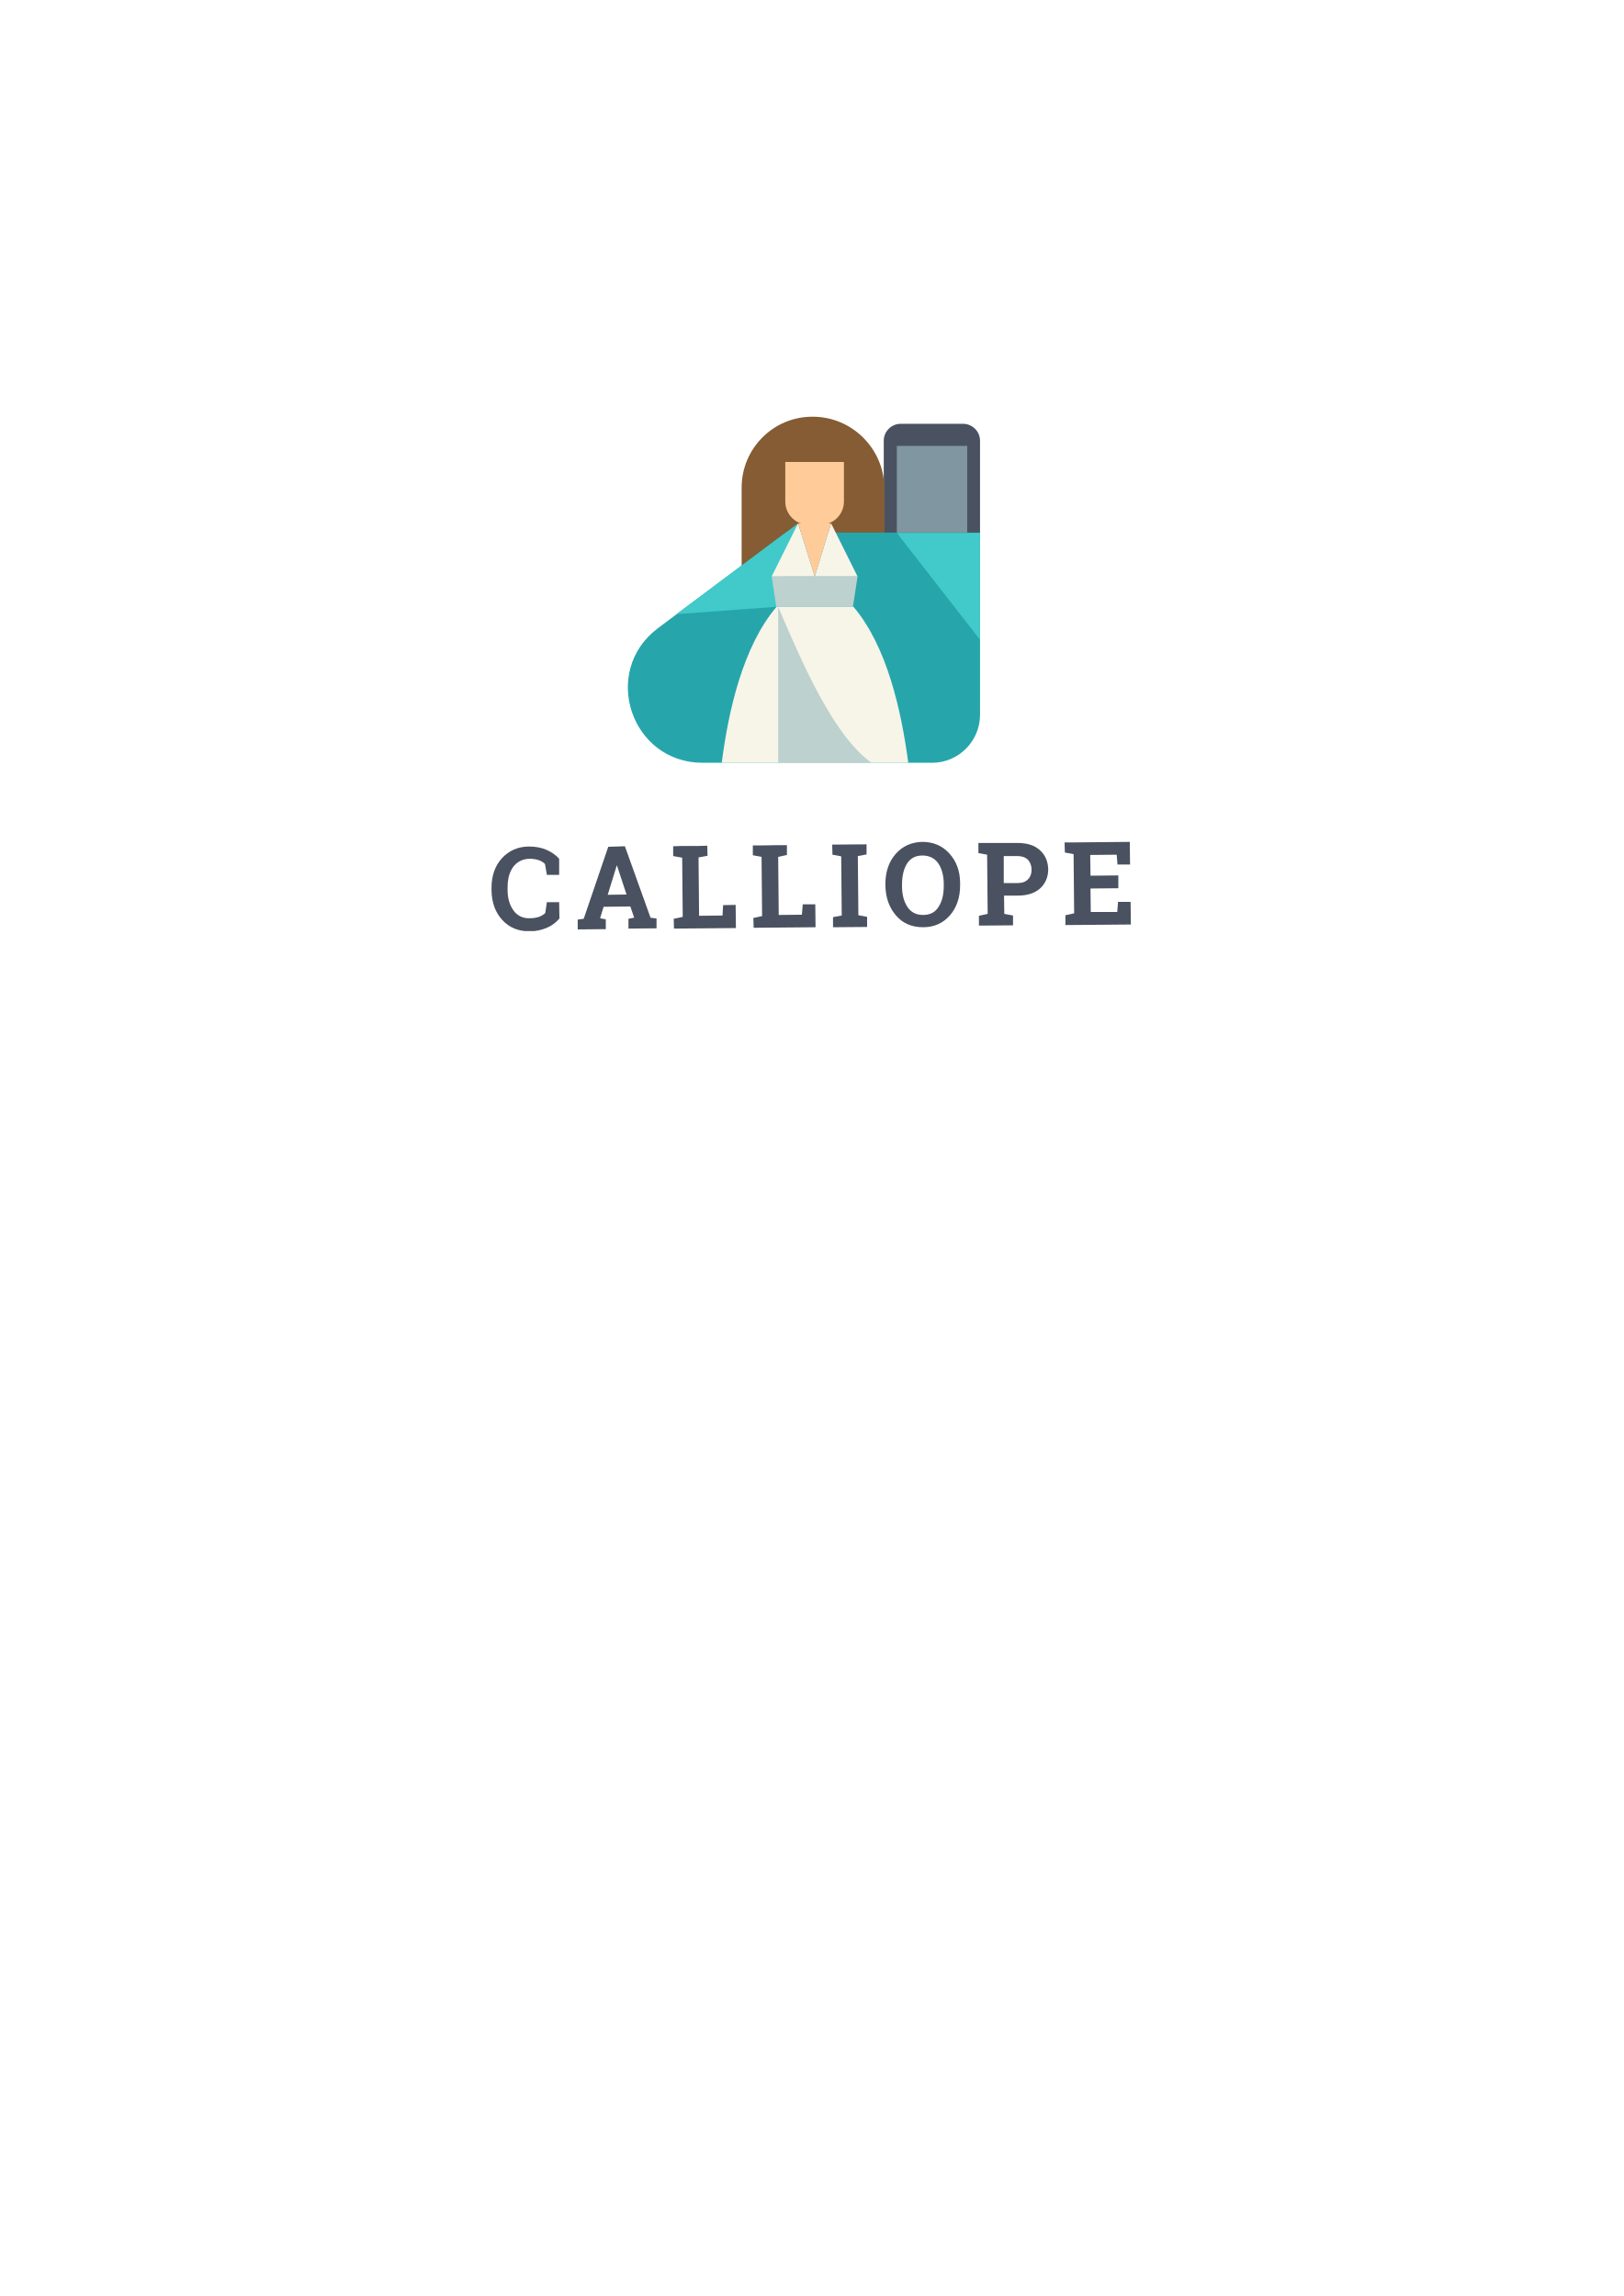
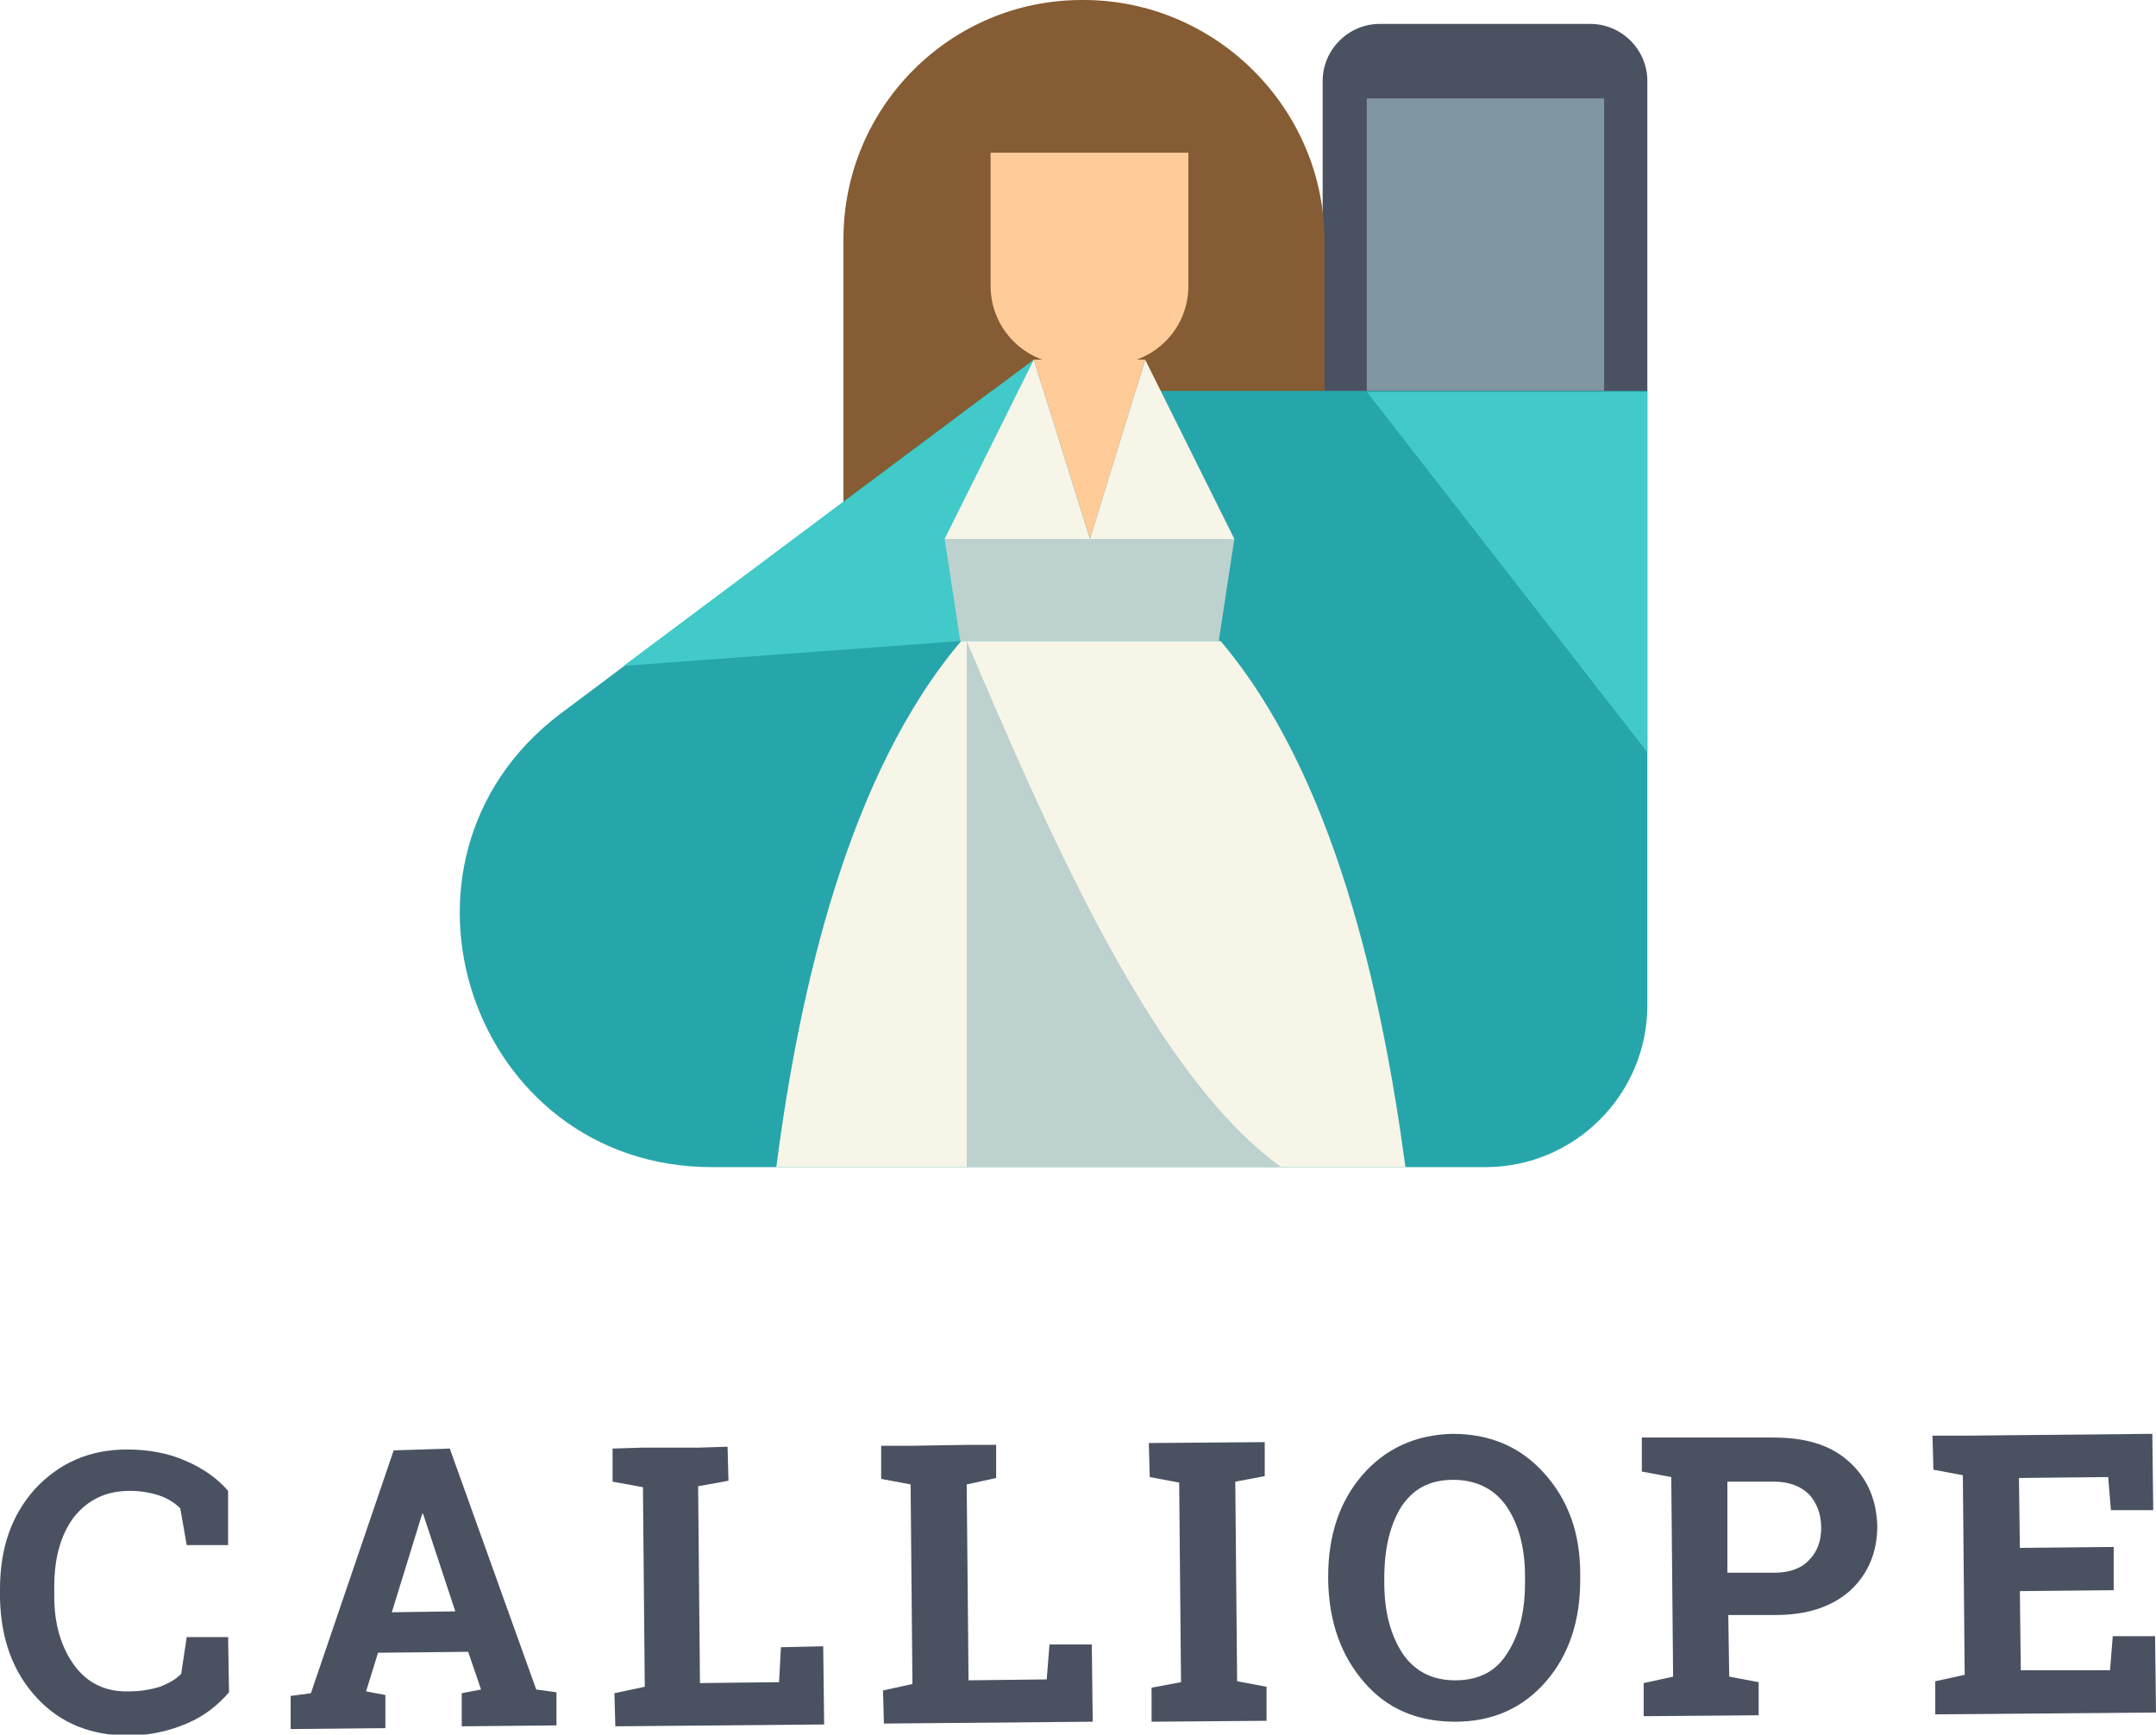
- <svg xmlns="http://www.w3.org/2000/svg" xmlns:xlink="http://www.w3.org/1999/xlink" version="1.1" id="Ebene_1" x="0px" y="0px" viewBox="0 0 595.3 841.9" enable-background="new 0 0 595.3 841.9" xml:space="preserve">
-   <g>
-     <defs>
-       <rect id="SVGID_1_" x="180.2" y="152.7" width="234.3" height="188.7" />
-     </defs>
-     <clipPath id="SVGID_2_">
-       <use xlink:href="#SVGID_1_" overflow="visible" />
-     </clipPath>
-     <path clip-path="url(#SVGID_2_)" fill="#4A5261" d="M205,320.8l-4.5,0l-0.7-4c-0.6-0.6-1.4-1.1-2.3-1.4c-0.9-0.3-2-0.5-3.2-0.5   c-2.6,0-4.6,1-6.1,2.9c-1.4,1.9-2.1,4.4-2.1,7.5l0,1.1c0,3.1,0.8,5.6,2.2,7.5c1.4,1.9,3.4,2.9,6,2.8c1.2,0,2.3-0.2,3.3-0.5   c1-0.4,1.7-0.8,2.3-1.4l0.6-4l4.5,0l0.1,6c-1.2,1.4-2.7,2.6-4.6,3.4s-4,1.3-6.3,1.3c-4.1,0-7.4-1.3-10-4.1c-2.6-2.8-3.9-6.4-4-10.8   l0-1c0-4.4,1.2-8,3.8-10.9c2.6-2.8,5.9-4.3,10-4.3c2.3,0,4.5,0.4,6.3,1.2c1.9,0.8,3.5,1.9,4.7,3.3L205,320.8z" />
+ <svg xmlns="http://www.w3.org/2000/svg" xmlns:xlink="http://www.w3.org/1999/xlink" version="1.1" id="Ebene_1" x="0px" y="0px" viewBox="0 0 234.4 188.6" enable-background="new 0 0 595.3 841.9" xml:space="preserve" width="234.4" height="188.6">
+   <defs id="defs87" />
+   <g id="g4307" transform="translate(0.1597169,653.1124)">
+     <g transform="translate(-180.3597,-805.9121)" id="g3">
+       <defs id="defs5">
+         <rect height="188.7" width="234.3" y="152.7" x="180.2" id="SVGID_1_" />
+       </defs>
+       <clipPath id="SVGID_2_">
+         <use height="100%" width="100%" y="0" x="0" style="overflow:visible" id="use9" overflow="visible" xlink:href="#SVGID_1_" />
+       </clipPath>
+       <path style="fill:#4a5261" id="path11" d="m 205,320.8 -4.5,0 -0.7,-4 c -0.6,-0.6 -1.4,-1.1 -2.3,-1.4 -0.9,-0.3 -2,-0.5 -3.2,-0.5 -2.6,0 -4.6,1 -6.1,2.9 -1.4,1.9 -2.1,4.4 -2.1,7.5 l 0,1.1 c 0,3.1 0.8,5.6 2.2,7.5 1.4,1.9 3.4,2.9 6,2.8 1.2,0 2.3,-0.2 3.3,-0.5 1,-0.4 1.7,-0.8 2.3,-1.4 l 0.6,-4 4.5,0 0.1,6 c -1.2,1.4 -2.7,2.6 -4.6,3.4 -1.9,0.8 -4,1.3 -6.3,1.3 -4.1,0 -7.4,-1.3 -10,-4.1 -2.6,-2.8 -3.9,-6.4 -4,-10.8 l 0,-1 c 0,-4.4 1.2,-8 3.8,-10.9 2.6,-2.8 5.9,-4.3 10,-4.3 2.3,0 4.5,0.4 6.3,1.2 1.9,0.8 3.5,1.9 4.7,3.3 l 0,5.9 z" clip-path="url(#SVGID_2_)" />
+     </g>
+     <path style="fill:#4a5261" id="path13" d="m 45.74,-488.512 0.1,0 3.5,10.6 -6.9,0.1 3.3,-10.7 z m -3.1,-6.9 -9,26.4 -2.2,0.3 0,3.6 10.3,-0.1 0,-3.6 -2.1,-0.4 1.3,-4.2 9.8,-0.1 1.4,4.1 -2.1,0.4 0,3.6 10.3,-0.1 0,-3.6 -2.2,-0.3 -9.4,-26.2 -6.1,0.2 z" />
+     <polygon style="fill:#4a5261" transform="translate(-180.3597,-805.9121)" id="polygon15" points="256.3,335.8 256.1,314.4 259.4,313.8 259.3,310.1 256.1,310.2 250,310.2 246.8,310.3 246.8,313.9 250.1,314.5 250.3,336.2 247,336.9 247.1,340.5 269.8,340.3 269.7,331.8 265.1,331.9 264.9,335.7 " />
+     <polygon style="fill:#4a5261" transform="translate(-180.3597,-805.9121)" id="polygon17" points="285.5,335.5 285.3,314.2 288.5,313.5 288.5,309.9 285.3,309.9 279.2,310 276,310 276,313.6 279.2,314.2 279.4,335.9 276.2,336.6 276.3,340.2 299,340 298.9,331.6 294.3,331.6 294,335.4 " />
+     <polygon style="fill:#4a5261" transform="translate(-180.3597,-805.9121)" id="polygon19" points="305.1,309.7 305.2,313.4 308.4,314 308.6,335.7 305.4,336.3 305.4,340 317.9,339.9 317.9,336.2 314.7,335.6 314.5,313.9 317.7,313.3 317.7,309.6 " />
+     <g transform="translate(-180.3597,-805.9121)" id="g21">
+       <defs id="defs23">
+         <rect height="188.7" width="234.3" y="152.7" x="180.2" id="SVGID_3_" />
+       </defs>
+       <clipPath id="SVGID_4_">
+         <use height="100%" width="100%" y="0" x="0" style="overflow:visible" id="use27" overflow="visible" xlink:href="#SVGID_3_" />
+       </clipPath>
+       <path style="fill:#4a5261" id="path29" d="m 346,324.2 c 0,-3.1 -0.7,-5.7 -2,-7.6 -1.3,-1.9 -3.3,-2.9 -5.8,-2.9 -2.6,0 -4.4,1 -5.7,3 -1.2,2 -1.8,4.5 -1.8,7.7 l 0,0.5 c 0,3.2 0.7,5.7 2,7.7 1.3,1.9 3.2,2.9 5.7,2.9 2.6,0 4.5,-1 5.7,-3 1.3,-2 1.9,-4.5 1.9,-7.7 l 0,-0.6 z m 6,0.4 c 0,4.4 -1.2,8.1 -3.7,11 -2.5,2.9 -5.8,4.4 -9.9,4.4 -4.1,0 -7.4,-1.4 -9.9,-4.3 -2.5,-2.9 -3.8,-6.5 -3.9,-11 l 0,-0.5 c 0,-4.4 1.2,-8.1 3.7,-11 2.5,-2.9 5.8,-4.4 9.8,-4.5 4.1,0 7.4,1.4 10,4.3 2.6,2.9 3.9,6.5 3.9,10.9 l 0,0.7 z" clip-path="url(#SVGID_4_)" />
+       <path style="fill:#4a5261" id="path31" d="m 368,323.8 5.1,0 c 1.7,0 3,-0.5 3.8,-1.4 0.9,-0.9 1.3,-2.1 1.3,-3.5 0,-1.5 -0.5,-2.7 -1.3,-3.6 -0.9,-0.9 -2.2,-1.4 -3.8,-1.4 l -5.1,0 0,9.9 z m 5,-14.7 c 3.5,0 6.2,0.8 8.2,2.6 2,1.8 3,4.1 3.1,7 0,2.9 -1,5.2 -2.9,7 -2,1.8 -4.7,2.7 -8.2,2.7 l -5.1,0 0.1,6.7 3.2,0.6 0,3.6 -12.5,0.1 0,-3.6 3.2,-0.7 -0.2,-21.7 -3.2,-0.6 0,-3.7 3.2,0 11.1,0 z" clip-path="url(#SVGID_4_)" />
+     </g>
+     <polygon style="fill:#4a5261" transform="translate(-180.3597,-805.9121)" id="polygon33" points="399.8,325.8 410,325.7 410,321 399.8,321.1 399.7,313.5 409.4,313.4 409.7,317 414.3,317 414.2,308.7 393.6,308.9 390.3,308.9 390.4,312.6 393.6,313.2 393.8,334.9 390.6,335.6 390.6,339.2 414.6,339 414.5,330.7 409.9,330.7 409.6,334.4 399.9,334.4 " />
+     <g transform="translate(-180.3597,-805.9121)" id="g35">
+       <defs id="defs37">
+         <rect height="188.7" width="234.3" y="152.7" x="180.2" id="SVGID_5_" />
+       </defs>
+       <clipPath id="SVGID_6_">
+         <use height="100%" width="100%" y="0" x="0" style="overflow:visible" id="use41" overflow="visible" xlink:href="#SVGID_5_" />
+       </clipPath>
+       <path style="fill:#4a5261" id="path43" d="m 359.3,195.4 -35.3,0 0,-33.8 c 0,-3.4 2.8,-6.2 6.2,-6.2 l 22.9,0 c 3.4,0 6.2,2.8 6.2,6.2 l 0,33.8 z" clip-path="url(#SVGID_6_)" />
+     </g>
+     <rect style="fill:#8096a1" id="rect45" height="31.8" width="25.8" y="-642.412" x="148.44" />
+     <g transform="translate(-180.3597,-805.9121)" id="g47">
+       <defs id="defs49">
+         <rect height="188.7" width="234.3" y="152.7" x="180.2" id="SVGID_7_" />
+       </defs>
+       <clipPath id="SVGID_8_">
+         <use height="100%" width="100%" y="0" x="0" style="overflow:visible" id="use53" overflow="visible" xlink:href="#SVGID_7_" />
+       </clipPath>
+       <path style="fill:#855c33" id="path55" d="m 271.9,178.8 0,44.9 52.3,0.2 c 0,0 0,-42.2 0,-44.9 0,-14.4 -11.8,-26.2 -26.2,-26.2 -14.4,-0.1 -26.1,11.6 -26.1,26" clip-path="url(#SVGID_8_)" />
+       <path style="fill:#26a6ab" id="path57" d="m 341.7,279.7 -84.1,0 c -26.2,0 -37.4,-33.3 -16.6,-49.2 l 47,-35.2 71.3,0 0,66.8 c 0,9.7 -7.9,17.6 -17.6,17.6" clip-path="url(#SVGID_8_)" />
+     </g>
+     <polygon style="fill:#42c9c9" transform="translate(-180.3597,-805.9121)" id="polygon59" points="284.6,222.5 248,225.2 292.6,191.9 " />
+     <polygon style="fill:#f7f5e8" transform="translate(-180.3597,-805.9121)" id="polygon61" points="282.9,211.4 292.6,191.9 298.7,211.4 " />
+     <polygon style="fill:#f7f5e8" transform="translate(-180.3597,-805.9121)" id="polygon63" points="298.7,211.4 304.7,191.9 314.4,211.4 " />
+     <polygon style="fill:#bdd1cf" transform="translate(-180.3597,-805.9121)" id="polygon65" points="312.7,222.5 284.6,222.5 282.9,211.4 314.4,211.4 " />
+     <g transform="translate(-180.3597,-805.9121)" id="g67">
+       <defs id="defs69">
+         <rect height="188.7" width="234.3" y="152.7" x="180.2" id="SVGID_9_" />
+       </defs>
+       <clipPath id="SVGID_10_">
+         <use height="100%" width="100%" y="0" x="0" style="overflow:visible" id="use73" overflow="visible" xlink:href="#SVGID_9_" />
+       </clipPath>
+       <path style="fill:#f7f5e8" id="path75" d="m 333,279.7 c -2.6,-19.3 -7.8,-42.7 -20.1,-57.2 l -0.1,0 -14,0 -14,0 -0.1,0 c -12.3,14.5 -17.6,37.9 -20.1,57.2 l 68.4,0 z" clip-path="url(#SVGID_10_)" />
+       <path style="fill:#ffcc99" id="path77" d="m 300.9,192.4 -4.5,0 c -4.7,0 -8.5,-3.8 -8.5,-8.5 l 0,-14.5 21.5,0 0,14.5 c 0,4.7 -3.8,8.5 -8.5,8.5" clip-path="url(#SVGID_10_)" />
+       <path style="fill:#bdd1cf" id="path79" d="m 285.3,279.7 0,-57.2 c 9.1,21.4 20.4,47.3 34.2,57.2 l -34.2,0 z" clip-path="url(#SVGID_10_)" />
+     </g>
+     <polygon style="fill:#ffcc99" transform="translate(-180.3597,-805.9121)" id="polygon81" points="292.6,191.9 298.7,211.4 304.7,191.9 " />
+     <polygon style="fill:#42c9c9" transform="translate(-180.3597,-805.9121)" id="polygon83" points="328.8,195.4 359.3,195.4 359.3,234.6 " />
  </g>
-   <path fill="#4A5261" d="M226.1,317.4l0.1,0l3.5,10.6l-6.9,0.1L226.1,317.4z M223,310.5l-9,26.4l-2.2,0.3l0,3.6l10.3-0.1l0-3.6  l-2.1-0.4l1.3-4.2l9.8-0.1l1.4,4.1l-2.1,0.4l0,3.6l10.3-0.1l0-3.6l-2.2-0.3l-9.4-26.2L223,310.5z" />
-   <polygon fill="#4A5261" points="256.1,310.2 250,310.2 246.8,310.3 246.8,313.9 250.1,314.5 250.3,336.2 247,336.9 247.1,340.5   269.8,340.3 269.7,331.8 265.1,331.9 264.9,335.7 256.3,335.8 256.1,314.4 259.4,313.8 259.3,310.1 " />
-   <polygon fill="#4A5261" points="285.3,309.9 279.2,310 276,310 276,313.6 279.2,314.2 279.4,335.9 276.2,336.6 276.3,340.2 299,340   298.9,331.6 294.3,331.6 294,335.4 285.5,335.5 285.3,314.2 288.5,313.5 288.5,309.9 " />
-   <polygon fill="#4A5261" points="305.1,309.7 305.2,313.4 308.4,314 308.6,335.7 305.4,336.3 305.4,340 317.9,339.9 317.9,336.2   314.7,335.6 314.5,313.9 317.7,313.3 317.7,309.6 " />
-   <g>
-     <defs>
-       <rect id="SVGID_3_" x="180.2" y="152.7" width="234.3" height="188.7" />
-     </defs>
-     <clipPath id="SVGID_4_">
-       <use xlink:href="#SVGID_3_" overflow="visible" />
-     </clipPath>
-     <path clip-path="url(#SVGID_4_)" fill="#4A5261" d="M346,324.2c0-3.1-0.7-5.7-2-7.6c-1.3-1.9-3.3-2.9-5.8-2.9c-2.6,0-4.4,1-5.7,3   c-1.2,2-1.8,4.5-1.8,7.7l0,0.5c0,3.2,0.7,5.7,2,7.7c1.3,1.9,3.2,2.9,5.7,2.9c2.6,0,4.5-1,5.7-3c1.3-2,1.9-4.5,1.9-7.7L346,324.2z    M352,324.6c0,4.4-1.2,8.1-3.7,11c-2.5,2.9-5.8,4.4-9.9,4.4c-4.1,0-7.4-1.4-9.9-4.3c-2.5-2.9-3.8-6.5-3.9-11l0-0.5   c0-4.4,1.2-8.1,3.7-11c2.5-2.9,5.8-4.4,9.8-4.5c4.1,0,7.4,1.4,10,4.3s3.9,6.5,3.9,10.9L352,324.6z" />
-     <path clip-path="url(#SVGID_4_)" fill="#4A5261" d="M368,323.8l5.1,0c1.7,0,3-0.5,3.8-1.4c0.9-0.9,1.3-2.1,1.3-3.5   c0-1.5-0.5-2.7-1.3-3.6c-0.9-0.9-2.2-1.4-3.8-1.4l-5.1,0L368,323.8z M373,309.1c3.5,0,6.2,0.8,8.2,2.6c2,1.8,3,4.1,3.1,7   c0,2.9-1,5.2-2.9,7c-2,1.8-4.7,2.7-8.2,2.7l-5.1,0l0.1,6.7l3.2,0.6l0,3.6l-12.5,0.1l0-3.6l3.2-0.7l-0.2-21.7l-3.2-0.6l0-3.7l3.2,0   L373,309.1z" />
-   </g>
-   <polygon fill="#4A5261" points="393.6,308.9 390.3,308.9 390.4,312.6 393.6,313.2 393.8,334.9 390.6,335.6 390.6,339.2 414.6,339   414.5,330.7 409.9,330.7 409.6,334.4 399.9,334.4 399.8,325.8 410,325.7 410,321 399.8,321.1 399.7,313.5 409.4,313.4 409.7,317   414.3,317 414.2,308.7 " />
-   <g>
-     <defs>
-       <rect id="SVGID_5_" x="180.2" y="152.7" width="234.3" height="188.7" />
-     </defs>
-     <clipPath id="SVGID_6_">
-       <use xlink:href="#SVGID_5_" overflow="visible" />
-     </clipPath>
-     <path clip-path="url(#SVGID_6_)" fill="#4A5261" d="M359.3,195.4H324v-33.8c0-3.4,2.8-6.2,6.2-6.2h22.9c3.4,0,6.2,2.8,6.2,6.2   V195.4z" />
-   </g>
-   <rect x="328.8" y="163.5" fill="#8096A1" width="25.8" height="31.8" />
-   <g>
-     <defs>
-       <rect id="SVGID_7_" x="180.2" y="152.7" width="234.3" height="188.7" />
-     </defs>
-     <clipPath id="SVGID_8_">
-       <use xlink:href="#SVGID_7_" overflow="visible" />
-     </clipPath>
-     <path clip-path="url(#SVGID_8_)" fill="#855C33" d="M271.9,178.8v44.9l52.3,0.2c0,0,0-42.2,0-44.9c0-14.4-11.8-26.2-26.2-26.2   C283.6,152.7,271.9,164.4,271.9,178.8" />
-     <path clip-path="url(#SVGID_8_)" fill="#26A6AB" d="M341.7,279.7h-84.1c-26.2,0-37.4-33.3-16.6-49.2l47-35.2h71.3v66.8   C359.3,271.8,351.4,279.7,341.7,279.7" />
-   </g>
-   <polygon fill="#42C9C9" points="284.6,222.5 248,225.2 292.6,191.9 " />
-   <polygon fill="#F7F5E8" points="282.9,211.4 292.6,191.9 298.7,211.4 " />
-   <polygon fill="#F7F5E8" points="298.7,211.4 304.7,191.9 314.4,211.4 " />
-   <polygon fill="#BDD1CF" points="312.7,222.5 284.6,222.5 282.9,211.4 314.4,211.4 " />
-   <g>
-     <defs>
-       <rect id="SVGID_9_" x="180.2" y="152.7" width="234.3" height="188.7" />
-     </defs>
-     <clipPath id="SVGID_10_">
-       <use xlink:href="#SVGID_9_" overflow="visible" />
-     </clipPath>
-     <path clip-path="url(#SVGID_10_)" fill="#F7F5E8" d="M333,279.7c-2.6-19.3-7.8-42.7-20.1-57.2h-0.1h-14h-14h-0.1   c-12.3,14.5-17.6,37.9-20.1,57.2H333z" />
-     <path clip-path="url(#SVGID_10_)" fill="#FFCC99" d="M300.9,192.4h-4.5c-4.7,0-8.5-3.8-8.5-8.5v-14.5h21.5v14.5   C309.4,188.6,305.6,192.4,300.9,192.4" />
-     <path clip-path="url(#SVGID_10_)" fill="#BDD1CF" d="M285.3,279.7v-57.2c9.1,21.4,20.4,47.3,34.2,57.2H285.3z" />
-   </g>
-   <polygon fill="#FFCC99" points="292.6,191.9 298.7,211.4 304.7,191.9 " />
-   <polygon fill="#42C9C9" points="328.8,195.4 359.3,195.4 359.3,234.6 " />
</svg>
